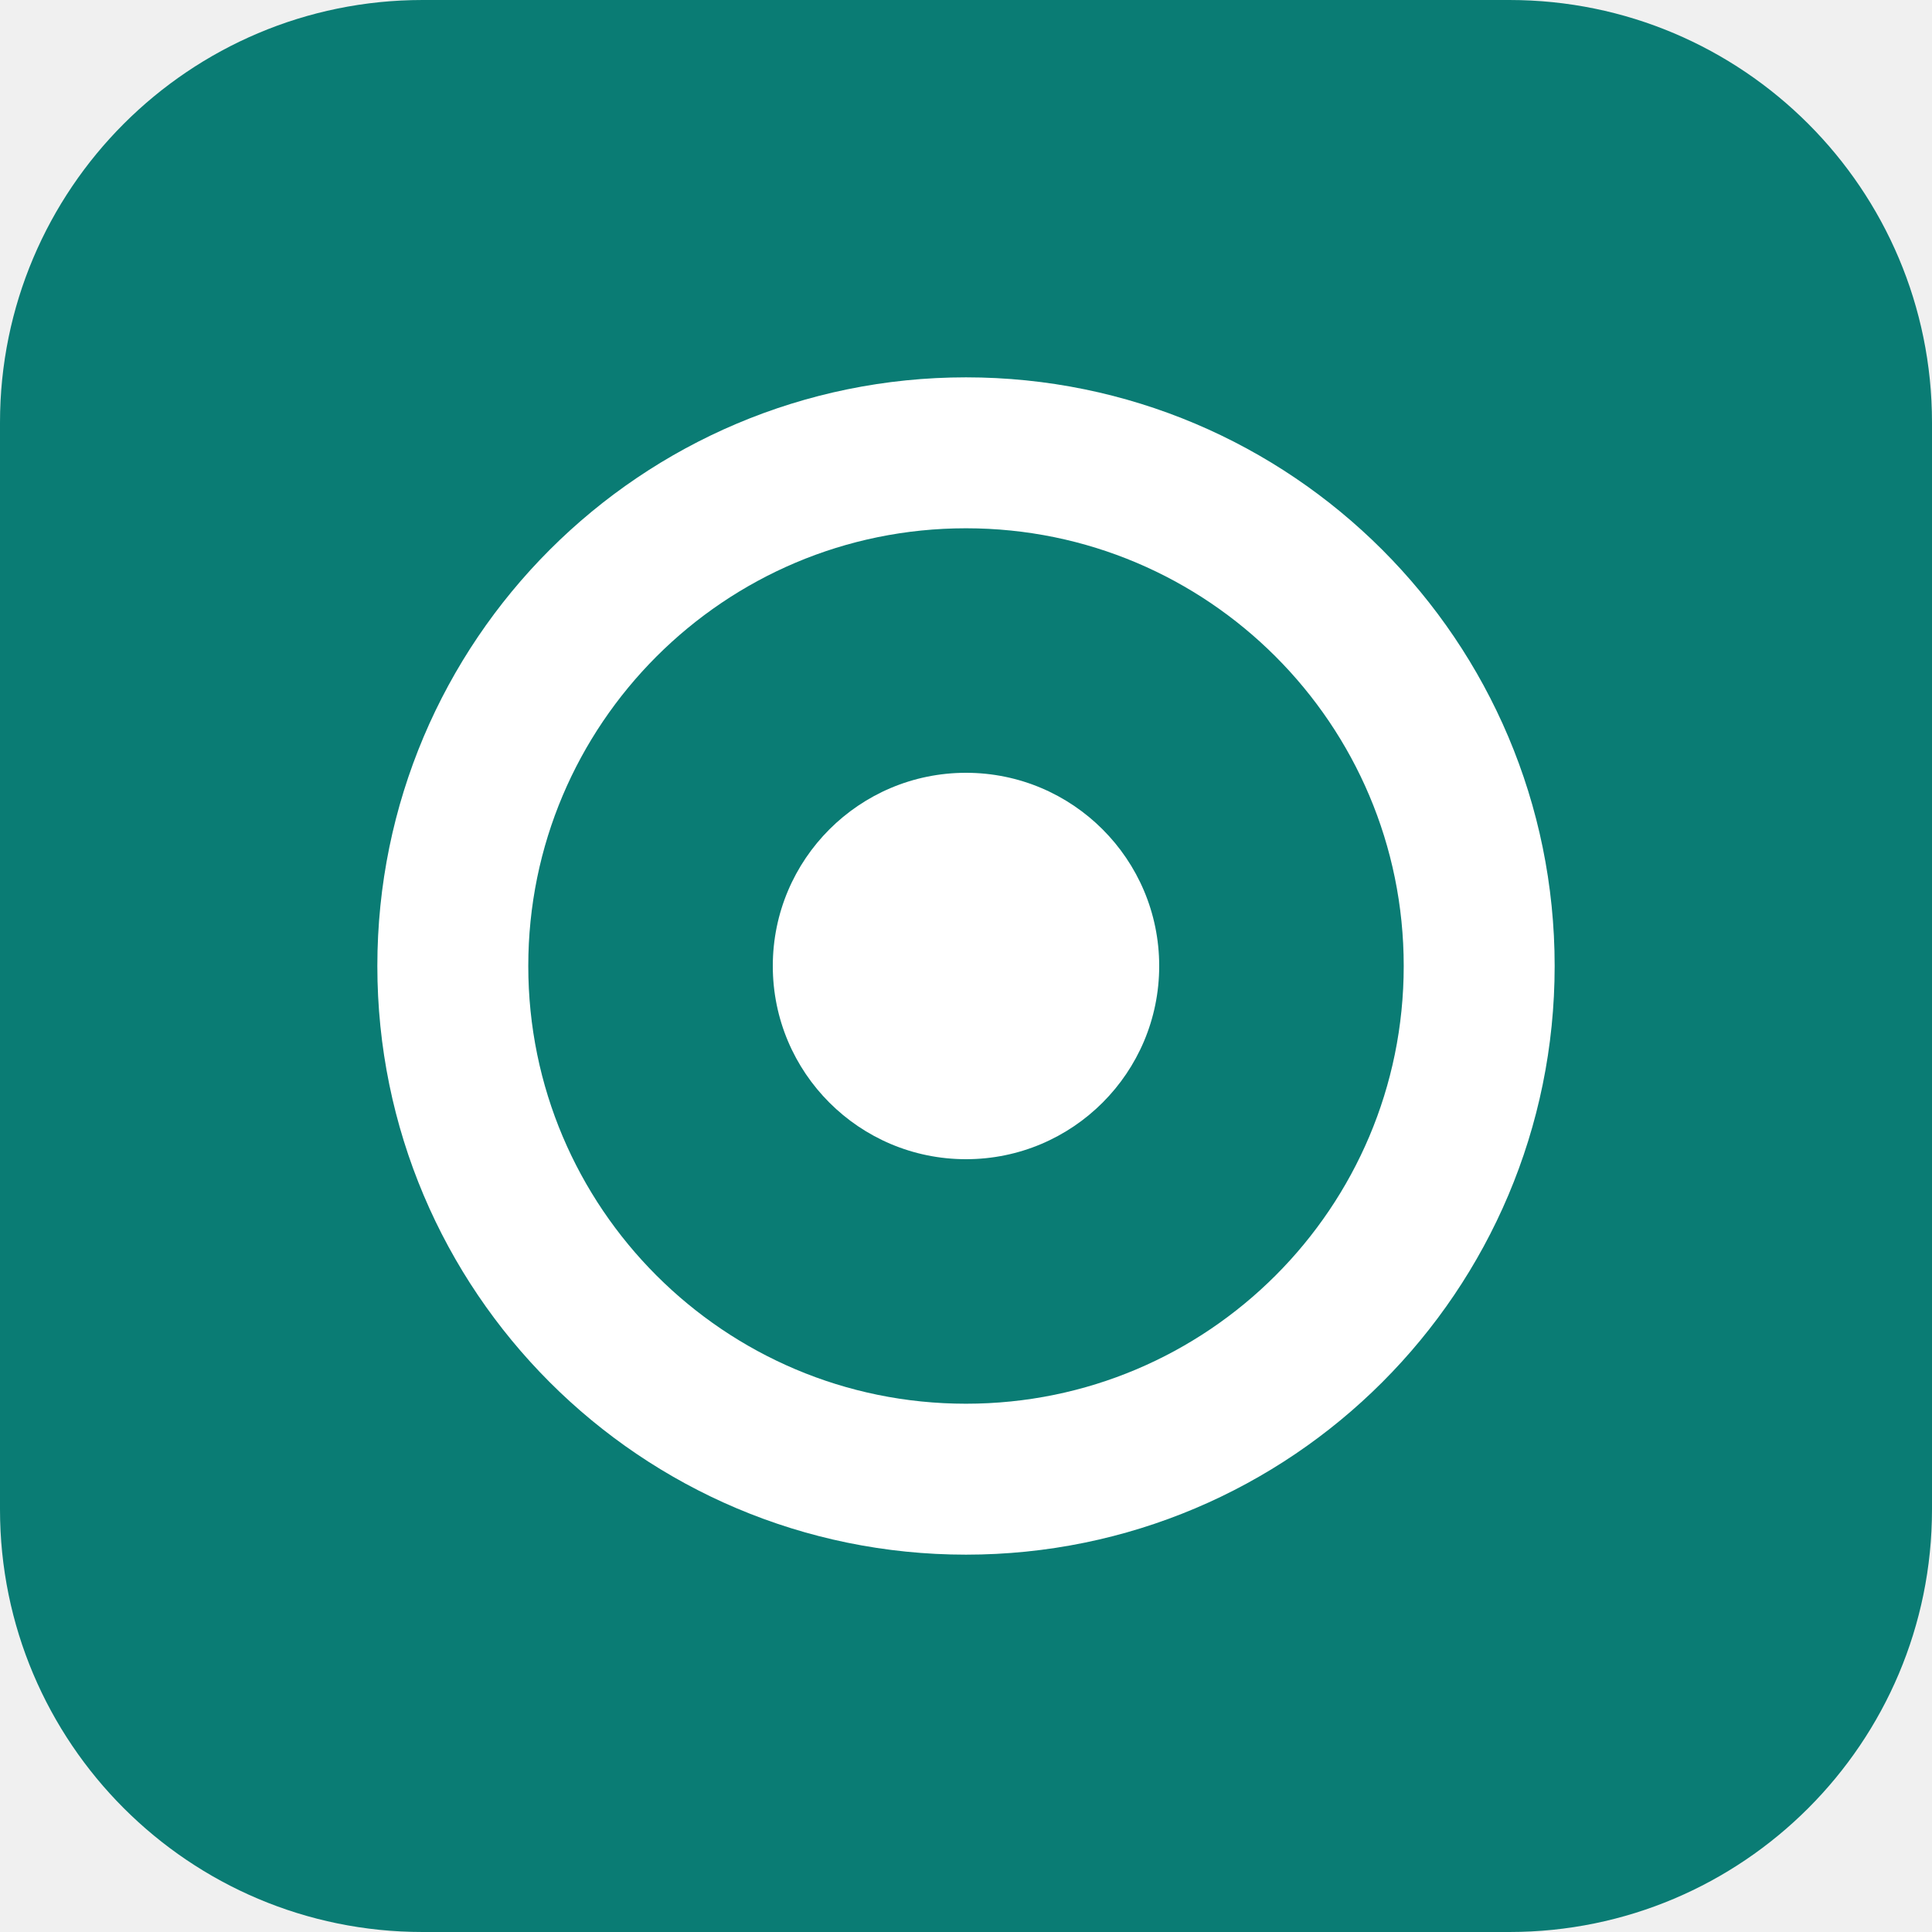
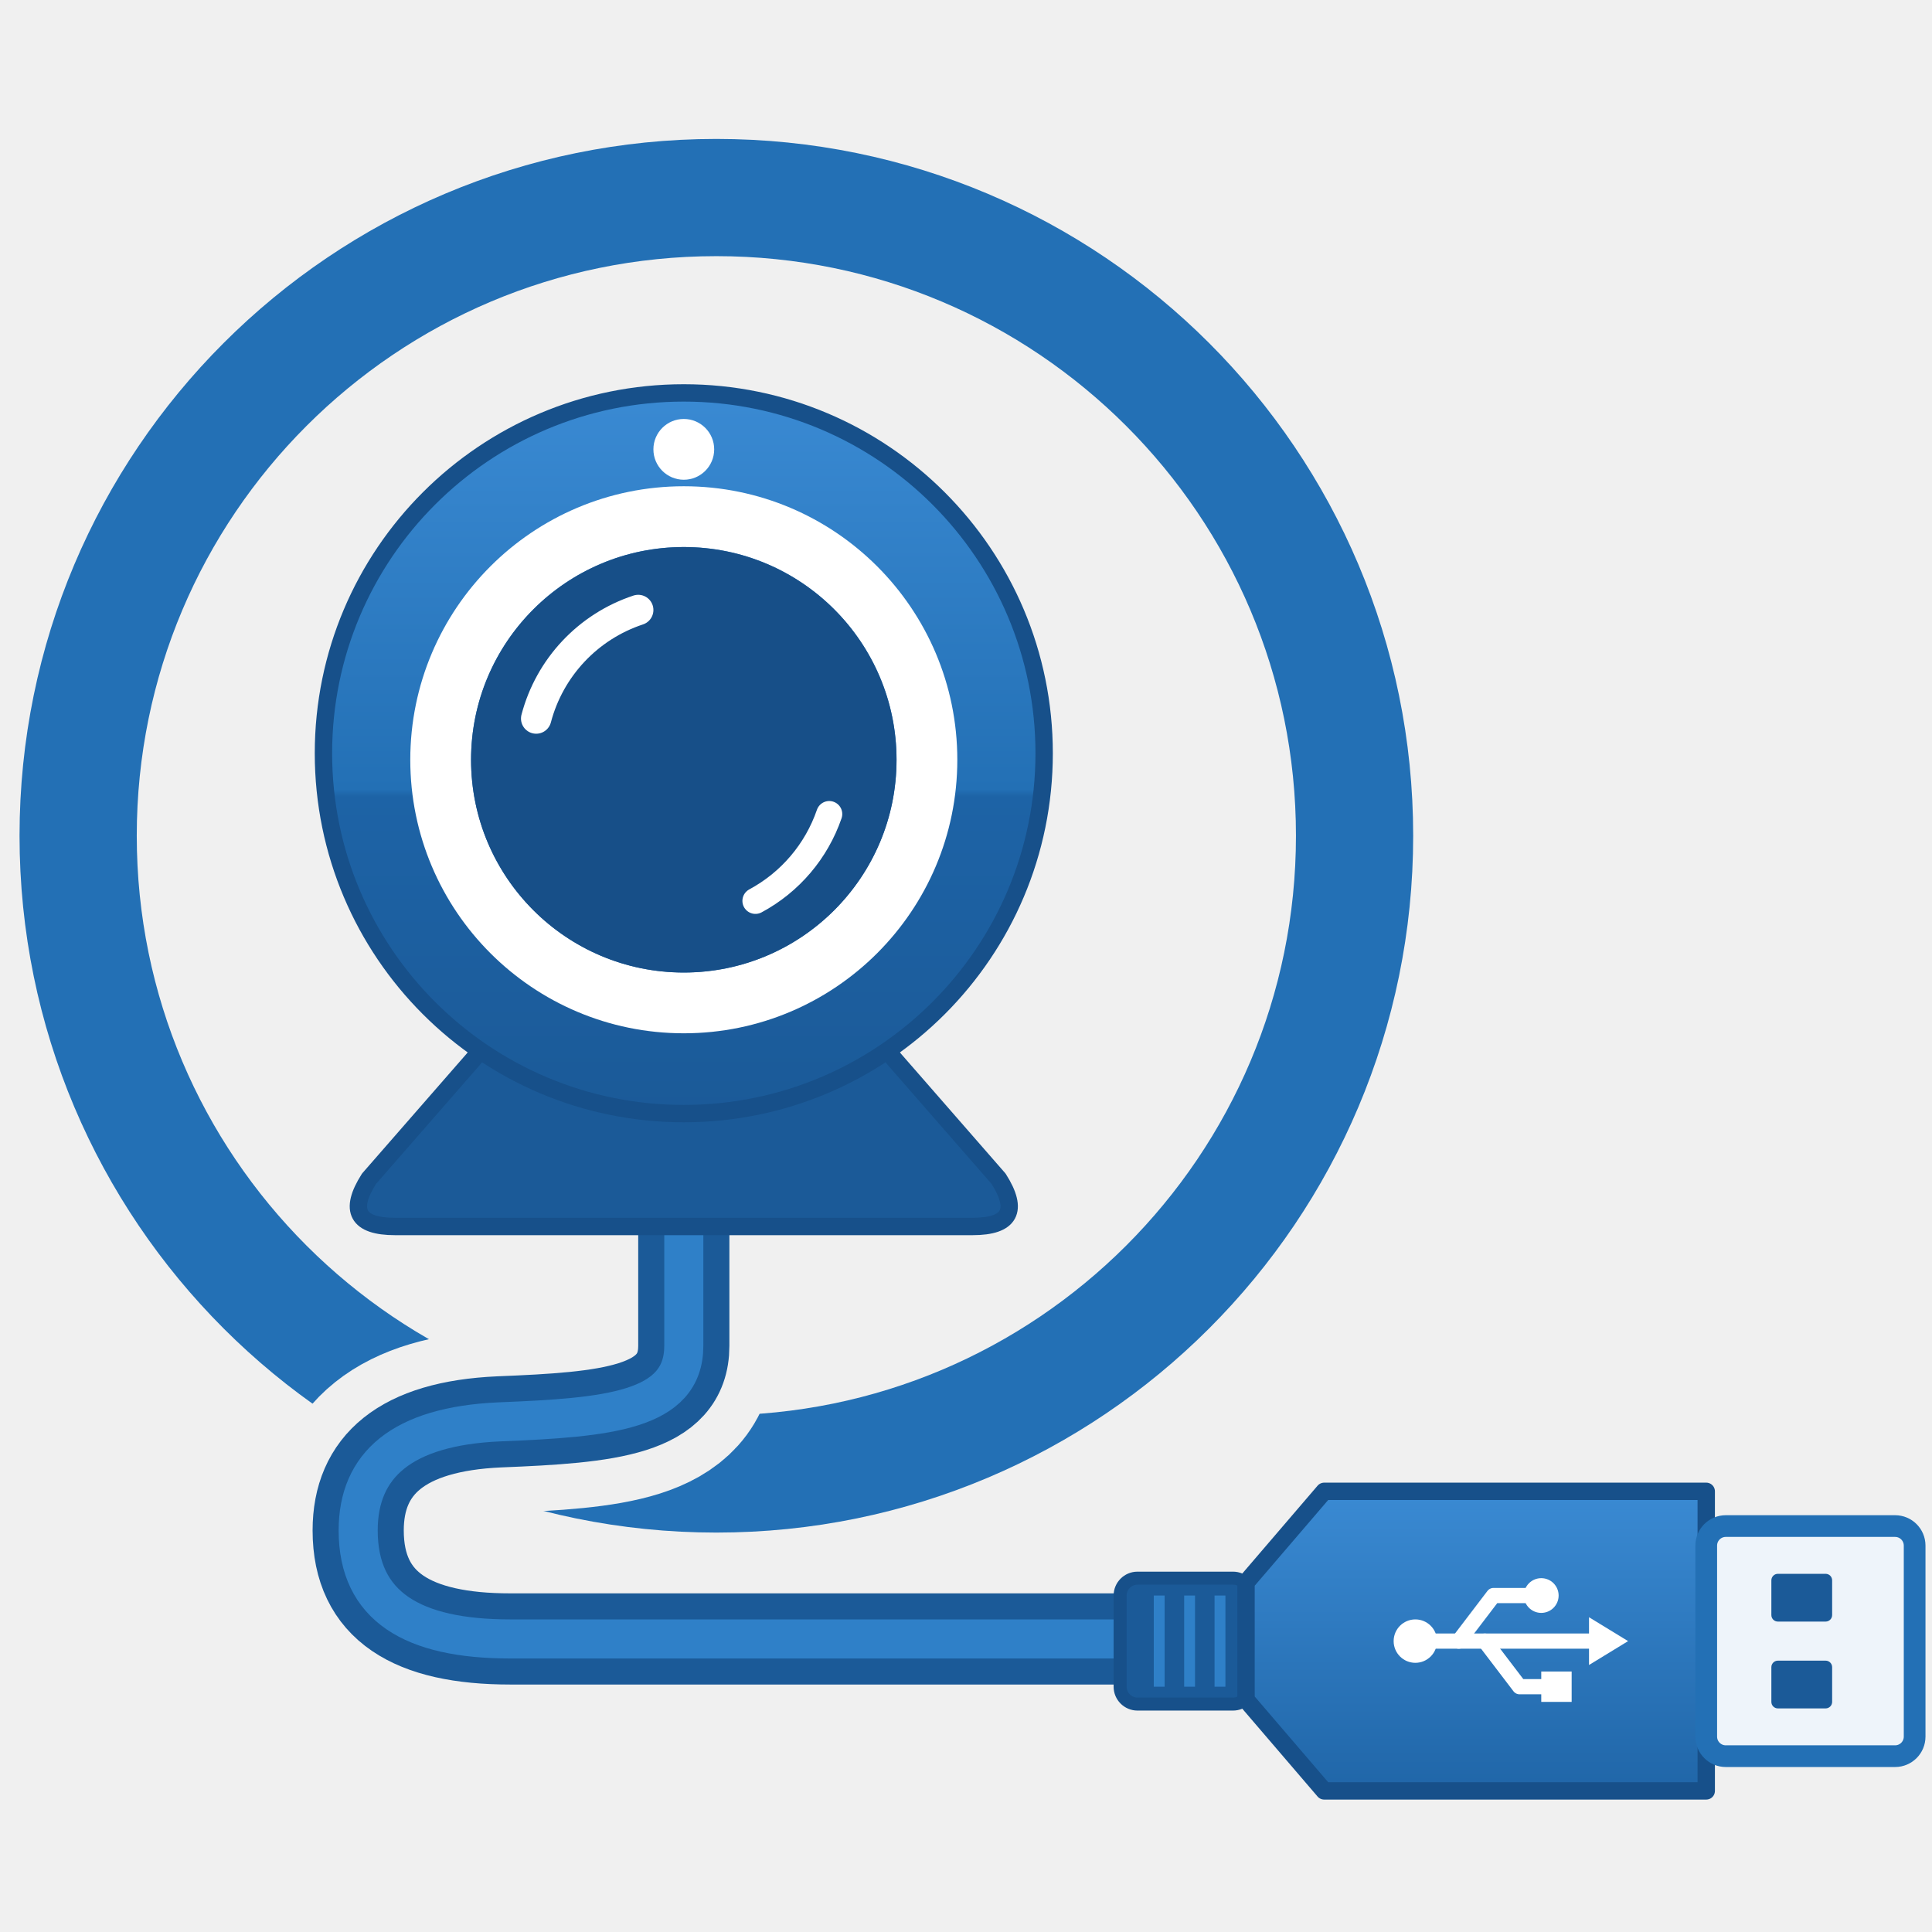
- <svg xmlns="http://www.w3.org/2000/svg" viewBox="0 0 32 32">
-   <rect width="32" height="32" rx="7" fill="#0a7c74" />
-   <circle cx="16" cy="16" r="8.5" fill="none" stroke="#fff" stroke-width="2.5" />
-   <circle cx="16" cy="16" r="3.2" fill="#fff" />
+ <svg xmlns="http://www.w3.org/2000/svg" viewBox="50 -35 890 890">
+   <style>
+     .ring { stroke: #2370b5 }
+     .dark { fill: #1b5a98; stroke: #17508a }
+     .cable { stroke: #1b5a98 }
+     .cable-light { stroke: #2f80c8 }
+     .lens { fill: #174f88 }
+     .tip { fill: #eef4fa; stroke: #2370b5 }
+     .hole { fill: #1b5a98 }
+     .white { fill: #fff }
+     .white-line { stroke: #fff }
+     @media (prefers-color-scheme: dark) {
+       /* Lighter blues so the icon stays visible on a dark tab bar. */
+       .ring { stroke: #4b9be2 }
+       .dark { fill: #2f7bc4; stroke: #2a6fb2 }
+       .cable { stroke: #2f7bc4 }
+       .cable-light { stroke: #5aa6ea }
+       .lens { fill: #1d5c9c }
+     }
+   </style>
+   <defs>
+     <linearGradient id="head" x1="0" y1="0" x2="0" y2="1">
+       <stop offset="0" stop-color="#3a8ad3" />
+       <stop offset="0.55" stop-color="#2370b5" />
+       <stop offset="0.56" stop-color="#1d63a6" />
+       <stop offset="1" stop-color="#1b5a98" />
+     </linearGradient>
+     <linearGradient id="body" x1="0" y1="0" x2="0" y2="1">
+       <stop offset="0" stop-color="#3a8ad3" />
+       <stop offset="1" stop-color="#2066a8" />
+     </linearGradient>
+     <mask id="cable-gap" maskUnits="userSpaceOnUse" x="50" y="-35" width="890" height="890">
+       <rect x="50" y="-35" width="890" height="890" fill="#fff" />
+       <path d="M365 500V585C365 615 330 618 280 620C235 622 215 640 215 670C215 705 240 720 285 720H580" fill="none" stroke="#000" stroke-width="84" />
+     </mask>
+   </defs>
+   <circle class="ring" cx="380" cy="350" r="294" fill="none" stroke-width="54" mask="url(#cable-gap)" />
+   <path class="cable" d="M365 500V585C365 615 330 618 280 620C235 622 215 640 215 670C215 705 240 720 285 720H580" fill="none" stroke-width="42" />
+   <path class="cable-light" d="M365 500V585C365 615 330 618 280 620C235 622 215 640 215 670C215 705 240 720 285 720H580" fill="none" stroke-width="18" />
+   <path class="dark" d="M295 440H435Q452 440 462 453L510 508Q524 530 498 530H232Q206 530 220 508L268 453Q278 440 295 440Z" stroke-width="8" stroke-linejoin="round" />
+   <circle cx="365" cy="312" r="166" fill="url(#head)" stroke="#17508a" stroke-width="8" />
+   <circle cx="365" cy="315" r="112" fill="none" class="white-line" stroke-width="28" />
+   <circle class="lens" cx="365" cy="315" r="98" />
+   <path d="M297 296A72 72 0 0 1 344 246" fill="none" class="white-line" stroke-width="14" stroke-linecap="round" />
+   <path d="M432 340A72 72 0 0 1 398 380" fill="none" class="white-line" stroke-width="12" stroke-linecap="round" />
+   <circle class="white" cx="365" cy="172" r="14" />
+   <rect class="dark" x="566" y="692" width="60" height="58" rx="8" stroke-width="6" />
+   <path d="M584 700V742M598 700V742M612 700V742" fill="none" stroke="#2f80c8" stroke-width="5" />
+   <path d="M624 694L660 652H836V790H660L624 748Z" fill="url(#body)" stroke="#17508a" stroke-width="8" stroke-linejoin="round" />
+   <g class="white-line" fill="none" stroke-width="7" stroke-linecap="round" stroke-linejoin="round">
+     <path d="M704 721H784" />
+     <path d="M722 721L738 700H754" />
+     <path d="M734 721L750 742H762" />
+   </g>
+   <circle class="white" cx="702" cy="721" r="10" />
+   <circle class="white" cx="760" cy="700" r="8" />
+   <rect class="white" x="760" y="735" width="14" height="14" />
+   <path class="white" d="M800 721L782 710V732Z" />
+   <rect class="tip" x="836" y="668" width="96" height="106" rx="9" stroke-width="10" />
+   <rect class="hole" x="866" y="690" width="28" height="22" rx="3" />
+   <rect class="hole" x="866" y="730" width="28" height="22" rx="3" />
</svg>
